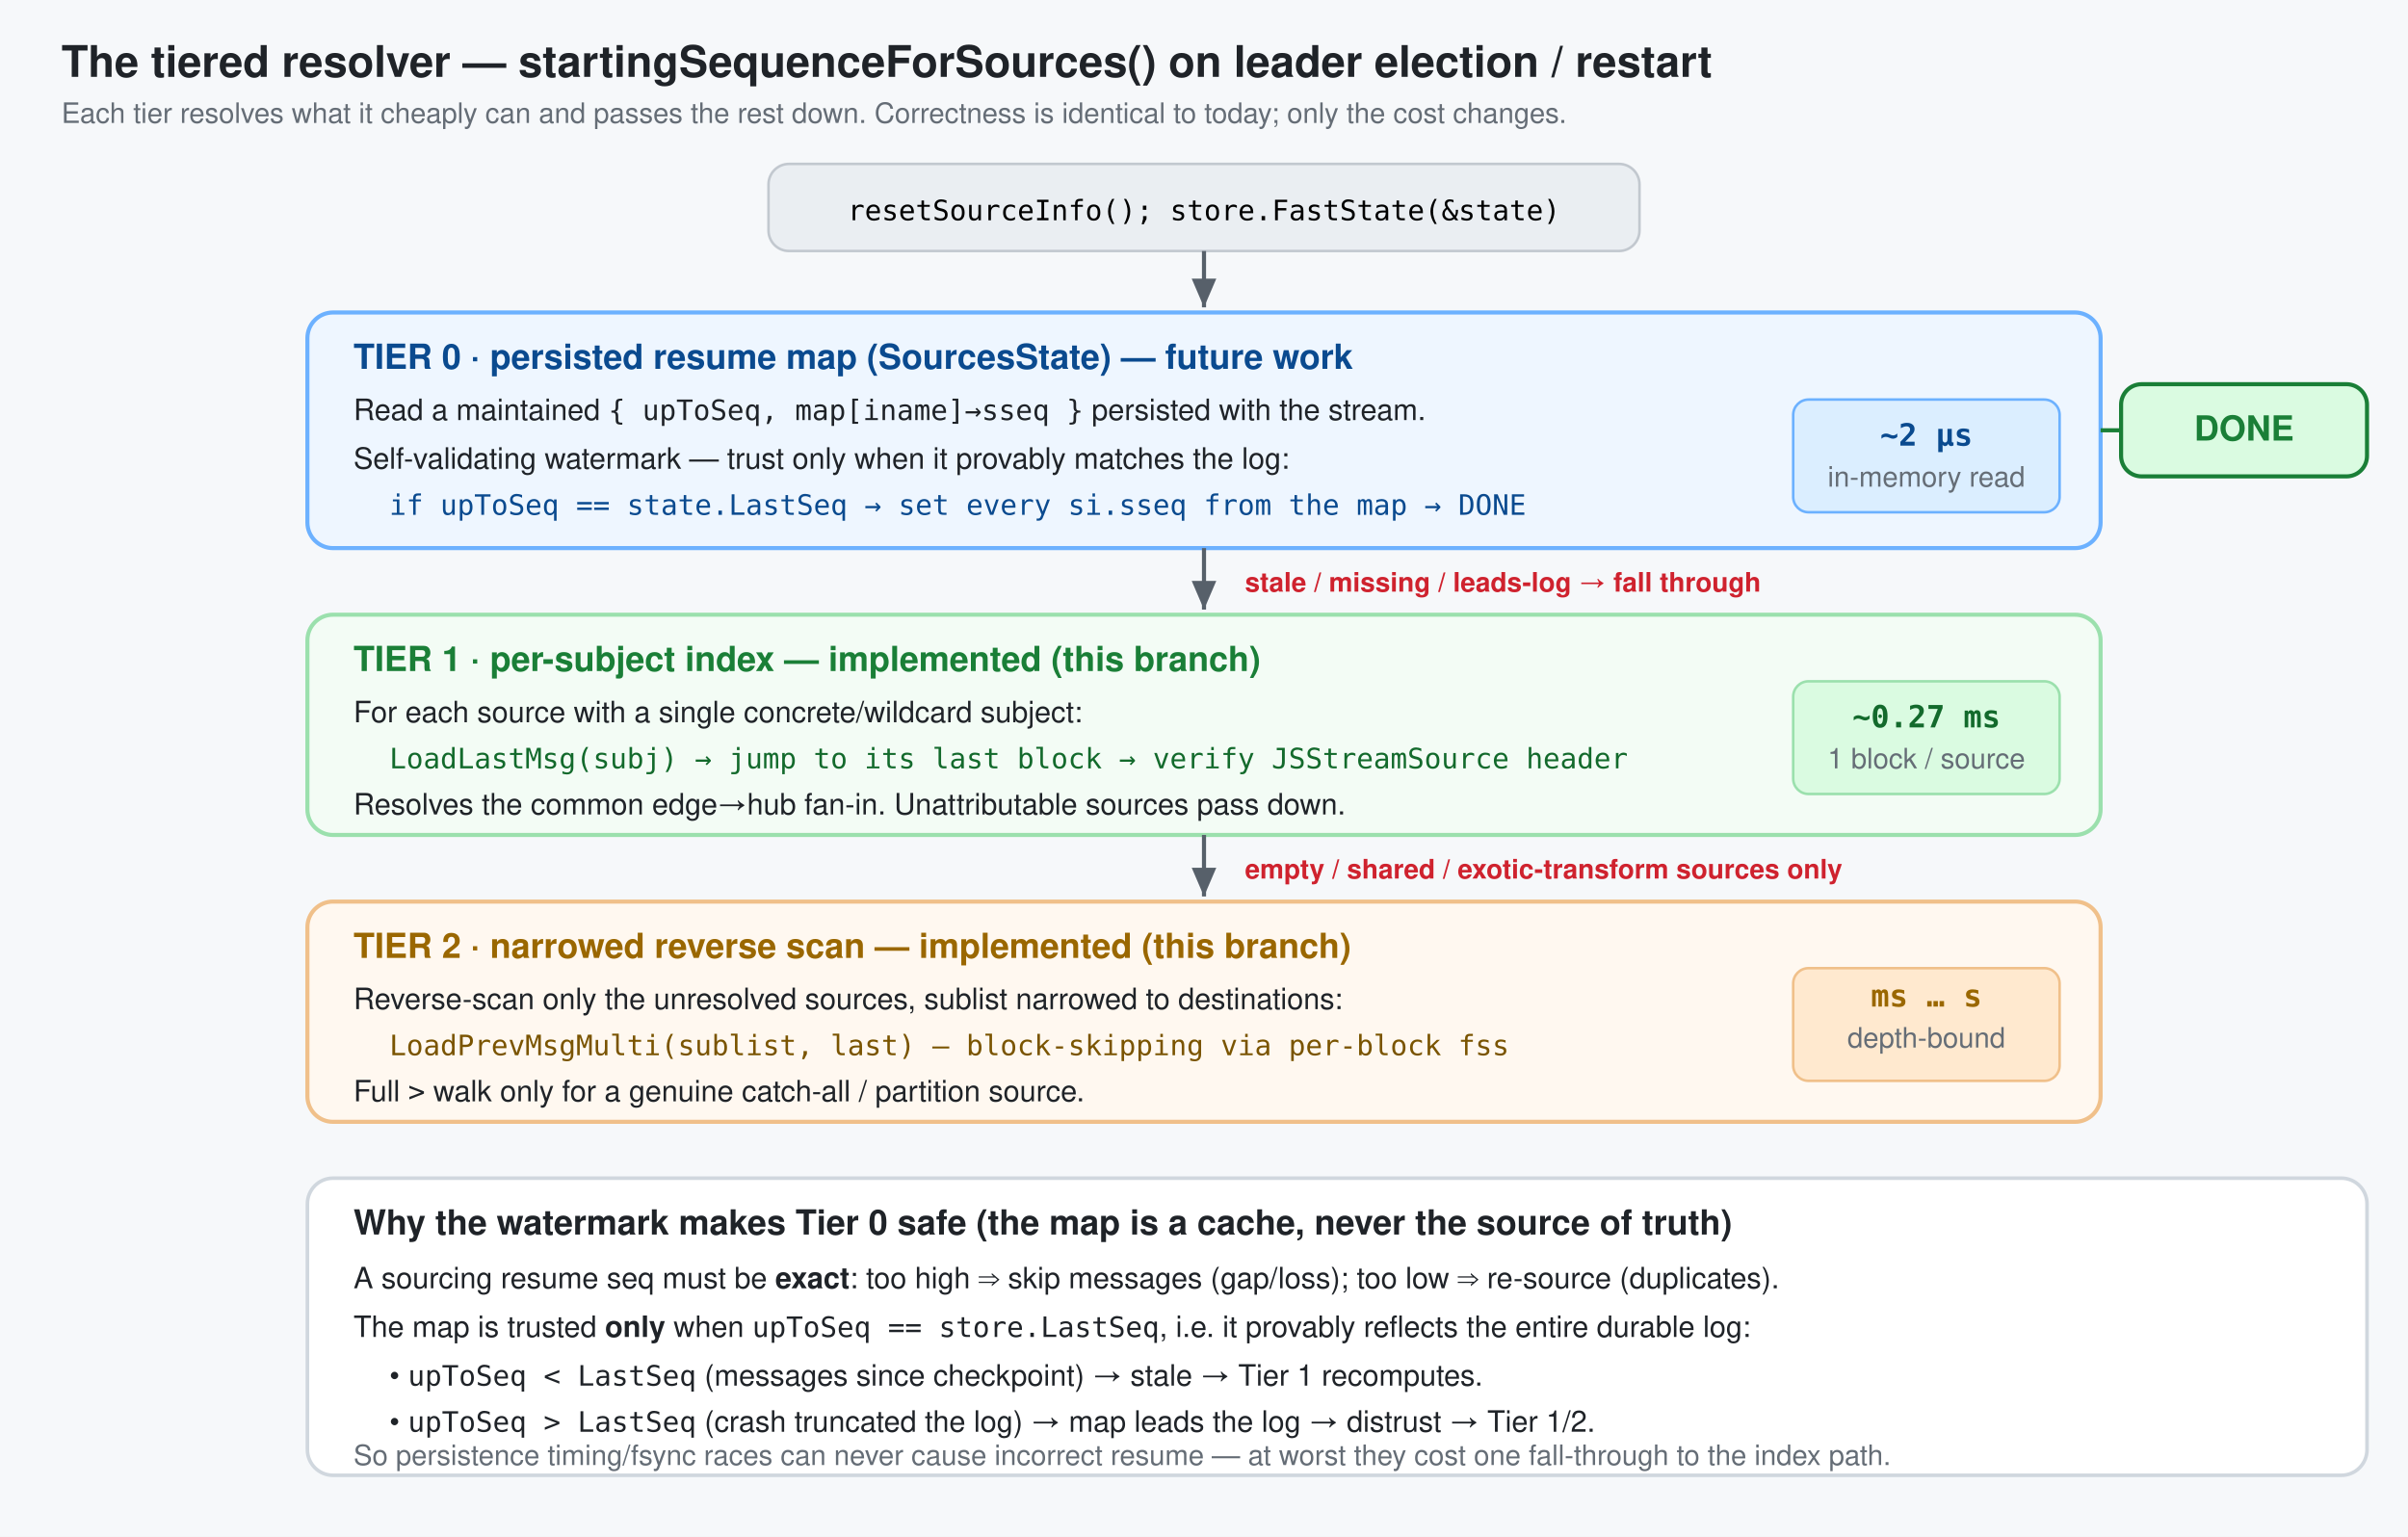
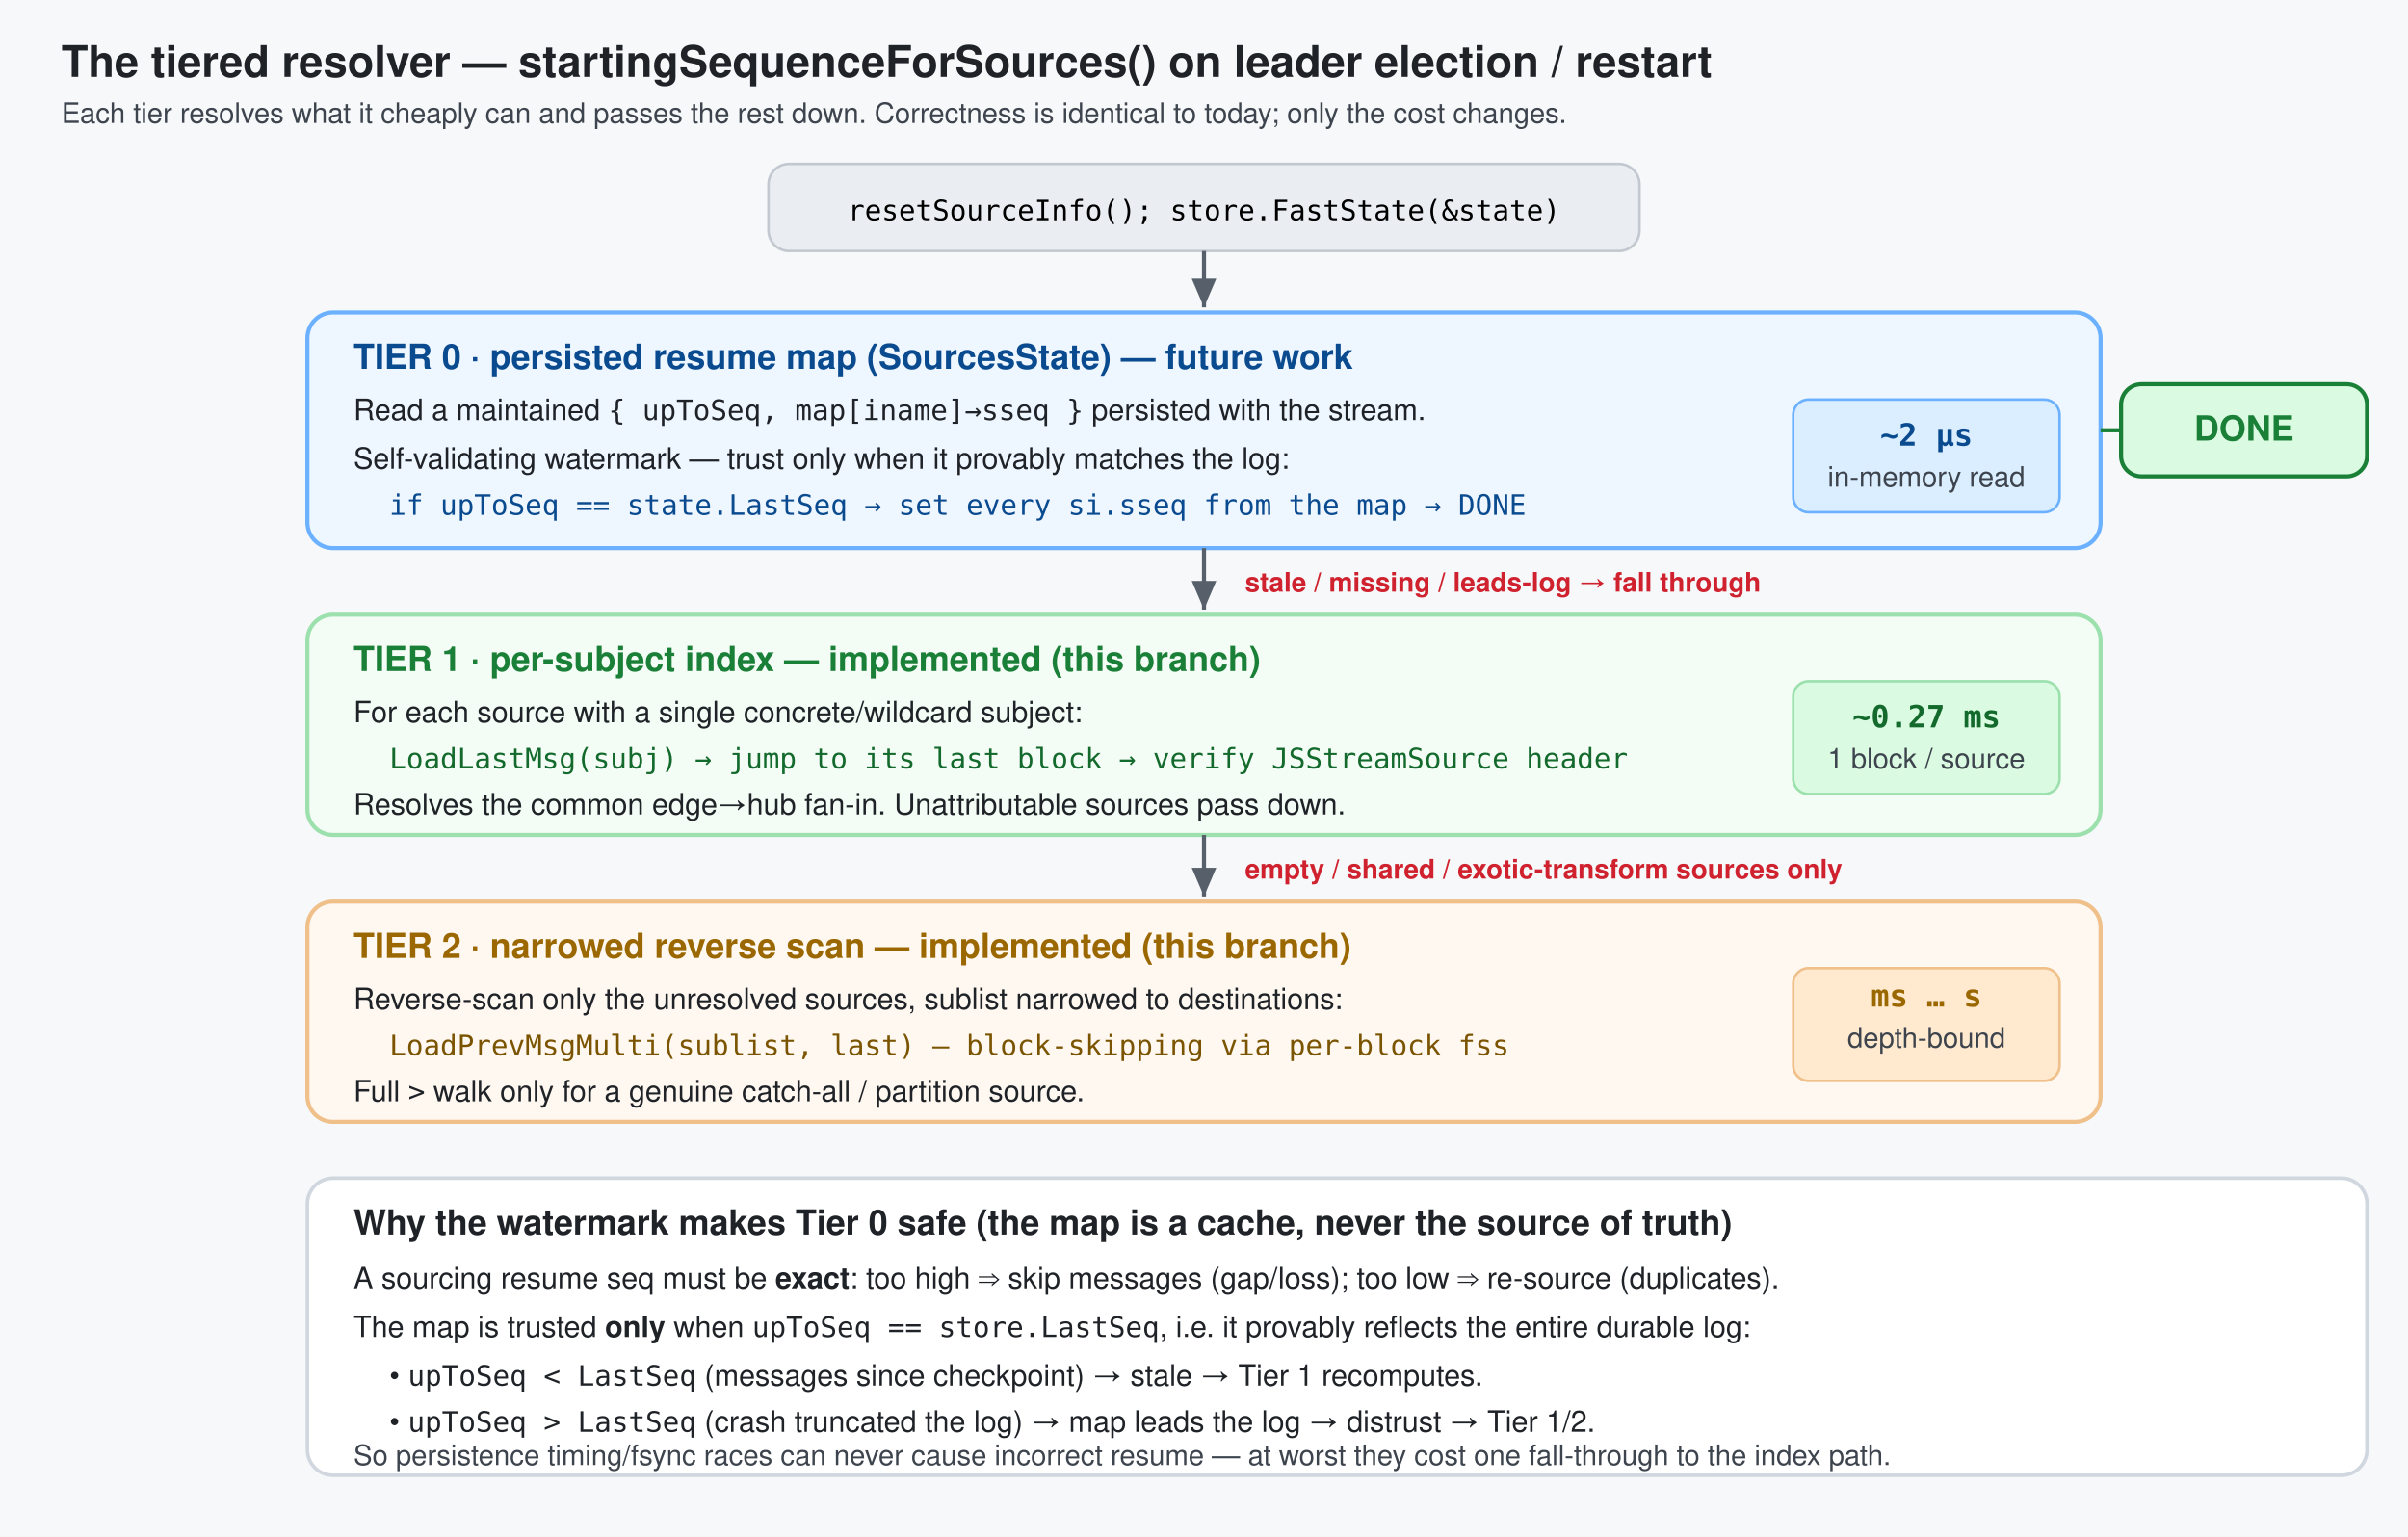
<svg xmlns="http://www.w3.org/2000/svg" viewBox="0 0 940 600" font-family="Segoe UI, Helvetica, Arial, sans-serif">
  <style>
    .ttl{font-size:17px;font-weight:700;fill:#1f2328}
-     .sub{font-size:11px;fill:#656d76}
+     .sub{font-size:11px;fill:#3d444d}
    .mono{font-family:ui-monospace,SFMono-Regular,Consolas,monospace;font-size:11px}
    .tier{font-size:13.5px;font-weight:700}
    .lab{font-size:11.5px;fill:#1f2328}
    .cost{font-family:ui-monospace,SFMono-Regular,Consolas,monospace;font-size:12px;font-weight:700}
    .branch{font-size:10.5px;font-weight:700}
  </style>
  <rect x="0" y="0" width="940" height="600" fill="#f6f8fa" />
  <text x="24" y="30" class="ttl">The tiered resolver — startingSequenceForSources() on leader election / restart</text>
  <text x="24" y="48" class="sub">Each tier resolves what it cheaply can and passes the rest down. Correctness is identical to today; only the cost changes.</text>
  <defs>
    <marker id="a" markerWidth="9" markerHeight="9" refX="7" refY="3" orient="auto">
      <path d="M0 0 L7 3 L0 6 z" fill="#57606a" />
    </marker>
    <marker id="ag" markerWidth="9" markerHeight="9" refX="7" refY="3" orient="auto">
      <path d="M0 0 L7 3 L0 6 z" fill="#1a7f37" />
    </marker>
  </defs>
  <rect x="300" y="64" width="340" height="34" rx="8" fill="#eaeef2" stroke="#c2c8cf" />
  <text x="470" y="86" text-anchor="middle" class="mono">resetSourceInfo(); store.FastState(&amp;state)</text>
  <line x1="470" y1="98" x2="470" y2="120" stroke="#57606a" stroke-width="1.6" marker-end="url(#a)" />
  <rect x="120" y="122" width="700" height="92" rx="10" fill="#eef6ff" stroke="#6cb1ff" stroke-width="1.6" />
  <text x="138" y="144" class="tier" fill="#0a4a8f">TIER 0 · persisted resume map (SourcesState)  — future work</text>
  <text x="138" y="164" class="lab">Read a maintained <tspan class="mono">{ upToSeq, map[iname]→sseq }</tspan> persisted with the stream.</text>
  <text x="138" y="183" class="lab">Self-validating watermark — trust only when it provably matches the log:</text>
  <text x="152" y="201" class="mono" fill="#0a4a8f">if upToSeq == state.LastSeq → set every si.sseq from the map → DONE</text>
  <rect x="700" y="156" width="104" height="44" rx="6" fill="#dbeeff" stroke="#6cb1ff" />
  <text x="752" y="174" text-anchor="middle" class="cost" fill="#0a4a8f">~2 µs</text>
  <text x="752" y="190" text-anchor="middle" class="sub">in-memory read</text>
  <line x1="820" y1="168" x2="888" y2="168" stroke="#1a7f37" stroke-width="1.6" marker-end="url(#ag)" />
  <text x="864" y="160" text-anchor="middle" class="branch" fill="#1a7f37">hit</text>
  <line x1="470" y1="214" x2="470" y2="238" stroke="#57606a" stroke-width="1.6" marker-end="url(#a)" />
  <text x="486" y="231" class="branch" fill="#cf222e">stale / missing / leads-log → fall through</text>
  <rect x="120" y="240" width="700" height="86" rx="10" fill="#f3fcf5" stroke="#9be0ad" stroke-width="1.6" />
  <text x="138" y="262" class="tier" fill="#1a7f37">TIER 1 · per-subject index  — implemented (this branch)</text>
  <text x="138" y="282" class="lab">For each source with a single concrete/wildcard subject:</text>
  <text x="152" y="300" class="mono" fill="#136a2c">LoadLastMsg(subj) → jump to its last block → verify JSStreamSource header</text>
  <text x="138" y="318" class="lab">Resolves the common edge→hub fan-in. Unattributable sources pass down.</text>
  <rect x="700" y="266" width="104" height="44" rx="6" fill="#dafbe1" stroke="#9be0ad" />
  <text x="752" y="284" text-anchor="middle" class="cost" fill="#136a2c">~0.27 ms</text>
  <text x="752" y="300" text-anchor="middle" class="sub">1 block / source</text>
  <line x1="470" y1="326" x2="470" y2="350" stroke="#57606a" stroke-width="1.6" marker-end="url(#a)" />
  <text x="486" y="343" class="branch" fill="#cf222e">empty / shared / exotic-transform sources only</text>
  <rect x="120" y="352" width="700" height="86" rx="10" fill="#fff8f0" stroke="#f0c08a" stroke-width="1.6" />
  <text x="138" y="374" class="tier" fill="#9a6700">TIER 2 · narrowed reverse scan  — implemented (this branch)</text>
  <text x="138" y="394" class="lab">Reverse-scan only the unresolved sources, sublist narrowed to destinations:</text>
  <text x="152" y="412" class="mono" fill="#7a5400">LoadPrevMsgMulti(sublist, last) — block-skipping via per-block fss</text>
  <text x="138" y="430" class="lab">Full <tspan class="mono">&gt;</tspan> walk only for a genuine catch-all / partition source.</text>
  <rect x="700" y="378" width="104" height="44" rx="6" fill="#ffe9cf" stroke="#f0c08a" />
  <text x="752" y="393" text-anchor="middle" class="cost" fill="#9a6700">ms … s</text>
  <text x="752" y="409" text-anchor="middle" class="sub">depth-bound</text>
  <rect x="828" y="150" width="96" height="36" rx="8" fill="#dafbe1" stroke="#1a7f37" stroke-width="1.6" />
  <text x="876" y="172" text-anchor="middle" class="tier" fill="#1a7f37">DONE</text>
  <rect x="120" y="460" width="804" height="116" rx="10" fill="#ffffff" stroke="#d0d7de" stroke-width="1.4" />
  <text x="138" y="482" class="tier" fill="#1f2328">Why the watermark makes Tier 0 safe (the map is a cache, never the source of truth)</text>
  <text x="138" y="503" class="lab">A sourcing resume seq must be <tspan font-weight="700">exact</tspan>: too high ⇒ skip messages (gap/loss); too low ⇒ re-source (duplicates).</text>
  <text x="138" y="522" class="lab">The map is trusted <tspan font-weight="700">only</tspan> when <tspan class="mono">upToSeq == store.LastSeq</tspan>, i.e. it provably reflects the entire durable log:</text>
  <text x="152" y="541" class="lab">• <tspan class="mono">upToSeq &lt; LastSeq</tspan> (messages since checkpoint) → stale → Tier 1 recomputes.</text>
  <text x="152" y="559" class="lab">• <tspan class="mono">upToSeq &gt; LastSeq</tspan> (crash truncated the log) → map leads the log → distrust → Tier 1/2.</text>
  <text x="138" y="572" class="sub">So persistence timing/fsync races can never cause incorrect resume — at worst they cost one fall-through to the index path.</text>
</svg>
